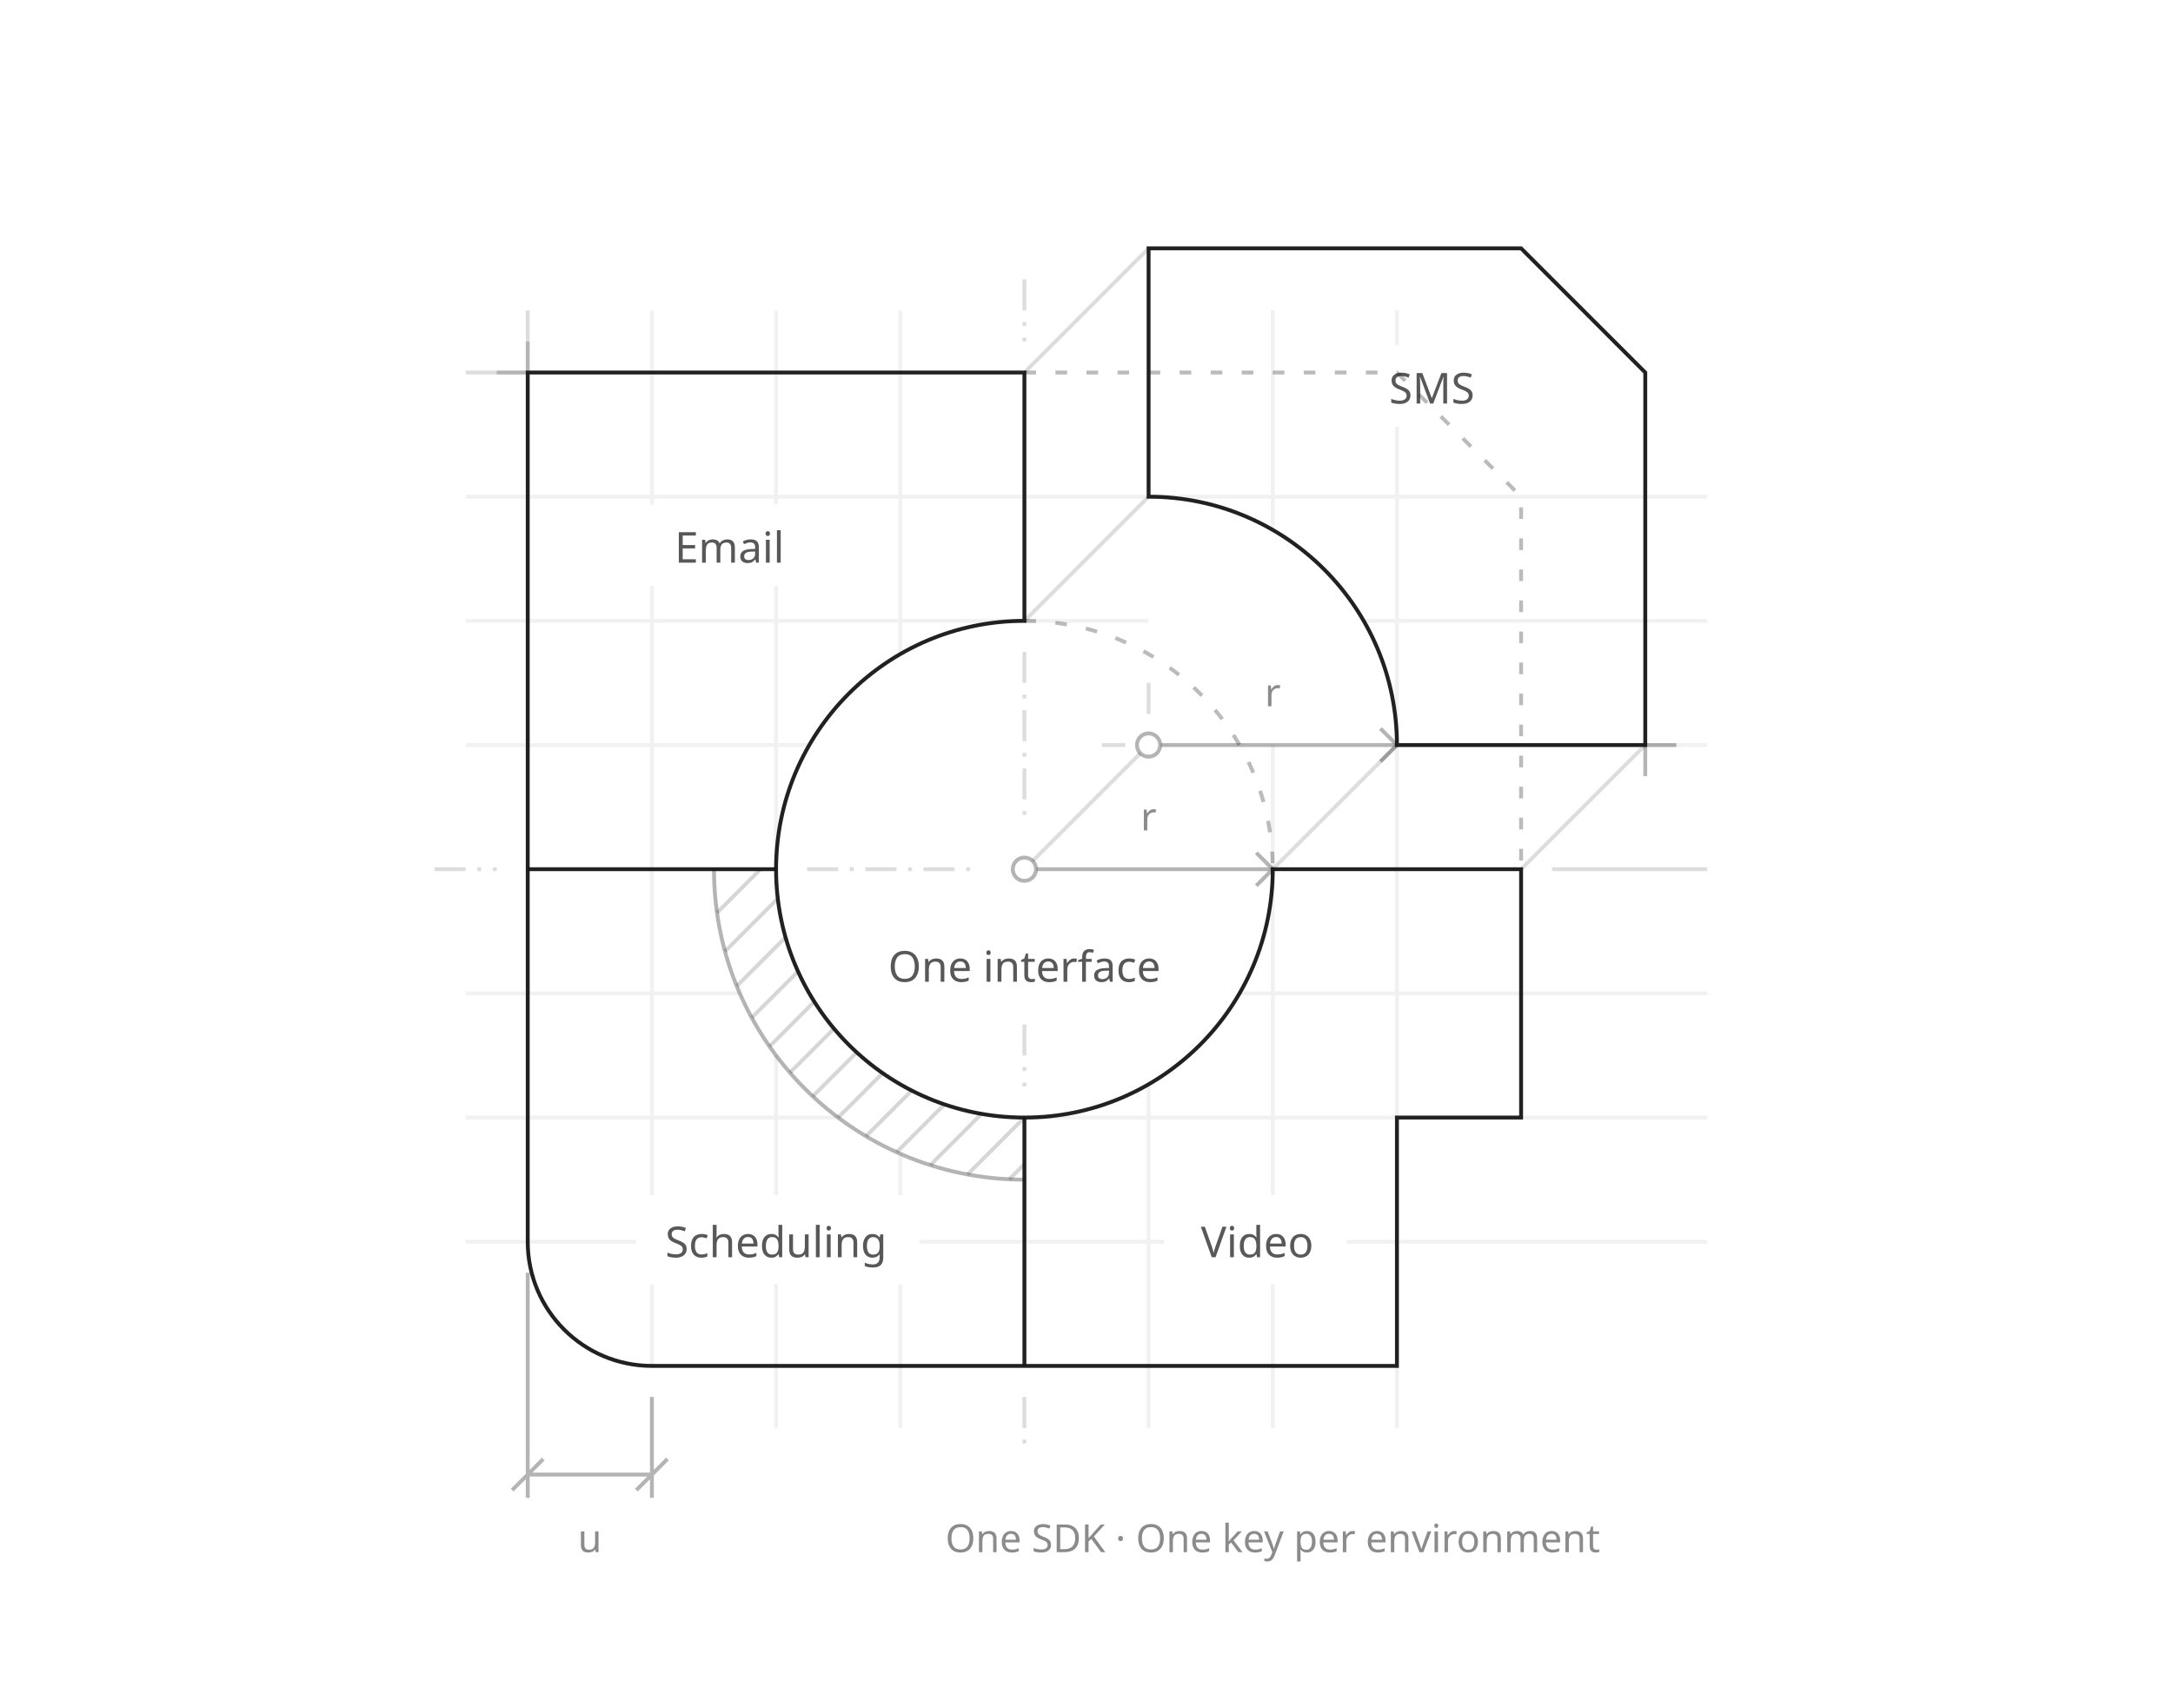
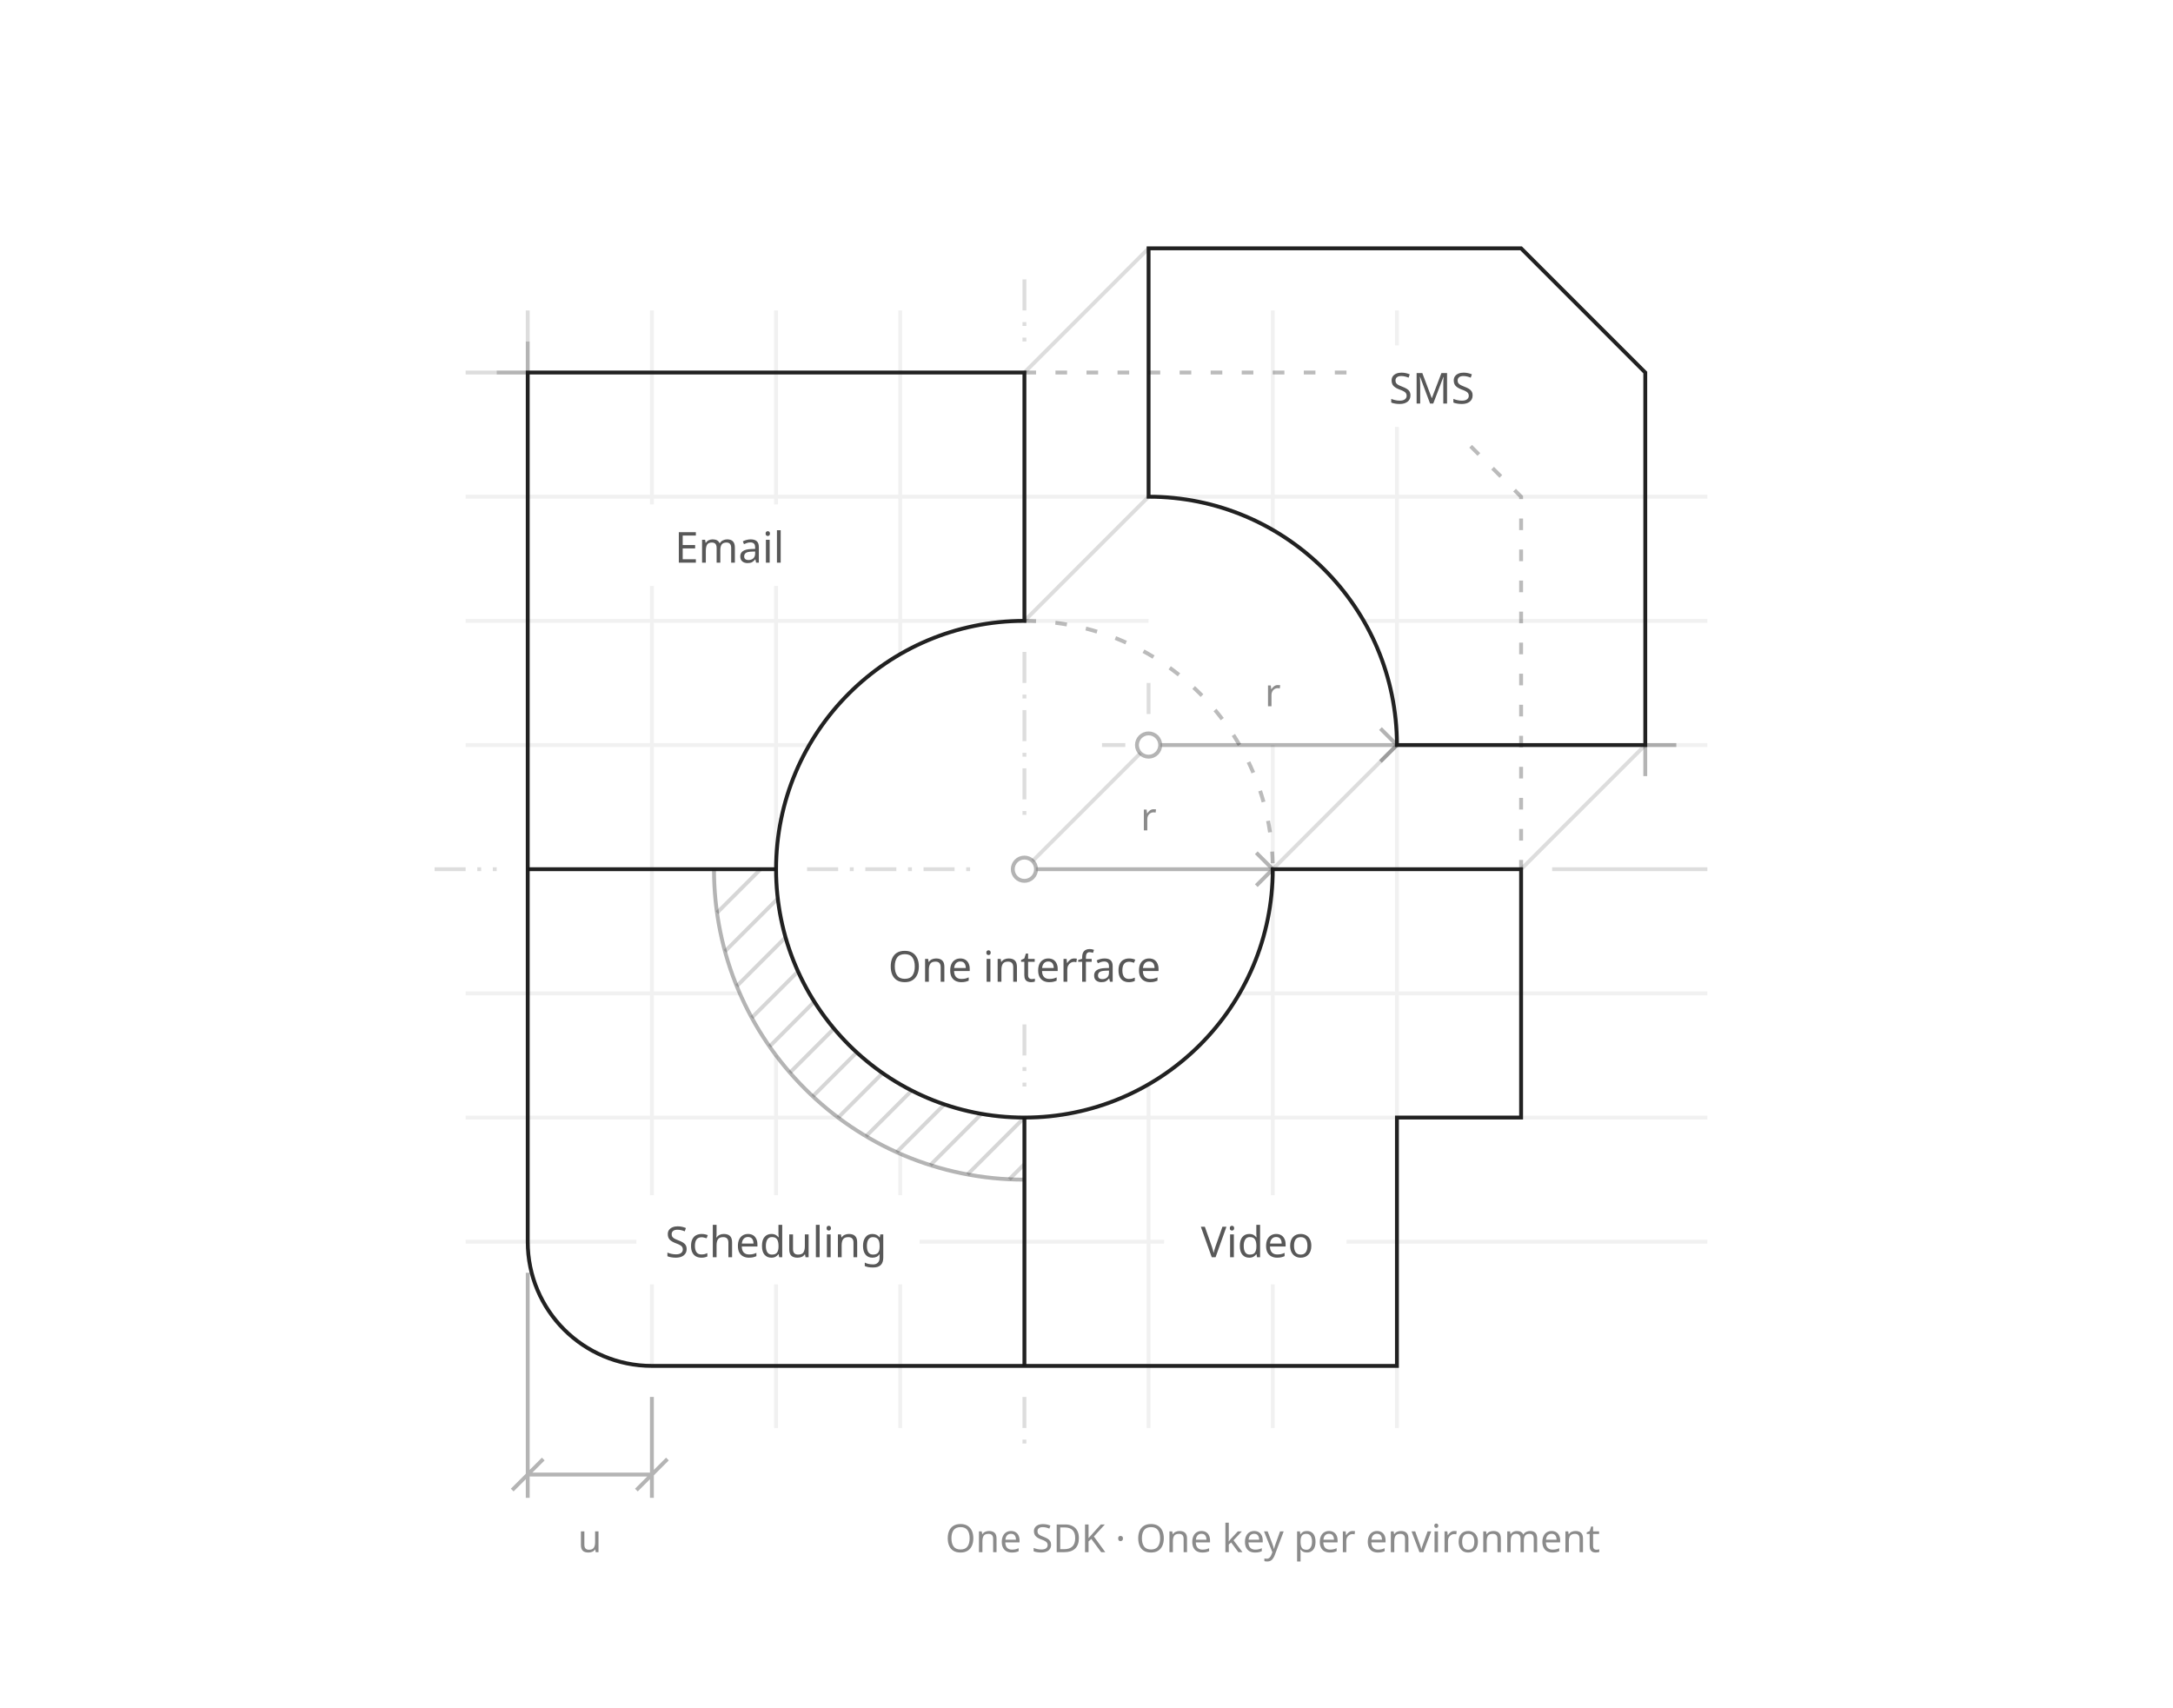
<svg xmlns="http://www.w3.org/2000/svg" fill="none" focusable="false" stroke="#171717" stroke-width="1" stroke-opacity="0.8" viewBox="0 0 560 440" style="overflow:visible;font-family:Cal Sans, sans-serif;font-optical-sizing:auto;font-synthesis:none;font-variation-settings:'GEOM' 25;font-weight:400;color:#171717" width="560" height="440" role="img" aria-labelledby="cos-01-plotter-title" aria-describedby="cos-01-plotter-desc">
  <path d="M168 80V130 M168 151V308 M168 331V352 M200 80V130 M200 151V224 M200 272V308 M200 331V368 M232 80V168.574 M232 297.321V308 M232 331V368 M296 279.426V368 M328 80V136.574 M328 192V308 M328 331V368 M360 80V89 M360 110V288 M360 352V368 M120 128H440 M120 160H296 M351.426 160H440 M120 192H208.574 M424 192H440 M120 256H190.679 M319.426 256H440 M120 288H216 M264 288H360 M392 288H440 M120 320H164 M237 320H300 M347 320H440" opacity="0.1" stroke-width="1" stroke-opacity="0.6" />
  <g opacity="0.24" stroke-width="1" stroke-opacity="0.6">
    <path d="M136 80V88 M128 96H120 M400 224H440" />
    <path d="M264 96 296 64 M264 160 296 128 M328 224 360 192 M392 224 424 192" />
    <path d="M266.121 221.879 293.879 194.121" />
    <path d="M264 72V88 M264 168V210 M264 264V280 M264 360V372 M112 224H128 M208 224H250 M284 192H290 M296 176V186" stroke-dasharray="8 3 1 3" />
  </g>
  <g opacity="0.45" stroke-dasharray="3 5" stroke-width="1" stroke-opacity="0.65">
-     <path d="M264 96H360L392 128V224" />
+     <path d="M264 96H348 M379 115L392 128V224" />
    <path d="M264 160A64 64 0 0 1 328 224" />
  </g>
  <path d="M184.789 235.211L196 224 M186.847 245.153L200.447 231.553 M189.885 254.115L202.453 241.547 M193.741 262.259L205.668 250.332 M198.322 269.678L209.864 258.136 M203.573 276.427L214.922 265.078 M209.467 282.533L220.789 271.211 M216 288L227.458 276.542 M223.191 292.809L234.965 281.035 M231.085 296.915L243.404 284.596 M239.761 300.239L252.959 287.041 M249.352 302.648L264 288 M260.095 303.905L264 300" opacity="0.27" stroke-width="1" stroke-opacity="0.65" />
  <g stroke-width="1" stroke-opacity="0.95">
    <path d="M264 96H136V320A32 32 0 0 0 168 352H360V288H392V224H328A64 64 0 1 1 264 160Z" />
    <path d="M136 224H200 M264 288V352" />
    <path d="M296 64H392L424 96V192H360A64 64 0 0 0 296 128Z" />
  </g>
  <g opacity="0.5" stroke-width="1" stroke-opacity="0.65">
    <path d="M184 224A80 80 0 0 0 264 304" />
    <circle cx="264" cy="224" r="3" />
    <circle cx="296" cy="192" r="3" />
    <path d="M267 224H328 M299 192H360" />
    <path d="M323.757 219.757L328 224L323.757 228.243 M355.757 187.757L360 192L355.757 196.243" />
    <path d="M136 328V374 M168 360V374 M136 380H168 M136 374V386 M168 374V386 m-36-2 8-8 m24 8 8-8" />
    <path d="M128 96H136V88 M424 200V192H432" />
  </g>
  <g fill="#171717" font-size="11" opacity="0.72" stroke="none">
    <text text-anchor="middle" x="188" y="145">Email</text>
    <text text-anchor="middle" x="369" y="104">SMS</text>
    <text text-anchor="middle" x="200" y="324">Scheduling</text>
    <text text-anchor="middle" x="324" y="324">Video</text>
    <text text-anchor="middle" x="264" y="253">One interface</text>
  </g>
  <g fill="#171717" font-size="10" opacity="0.5" stroke="none">
    <text text-anchor="middle" x="296" y="214">r</text>
    <text text-anchor="middle" x="328" y="182">r</text>
    <text text-anchor="middle" x="152" y="400">u</text>
    <text text-anchor="middle" x="328" y="400">One SDK · One key per environment</text>
  </g>
</svg>
